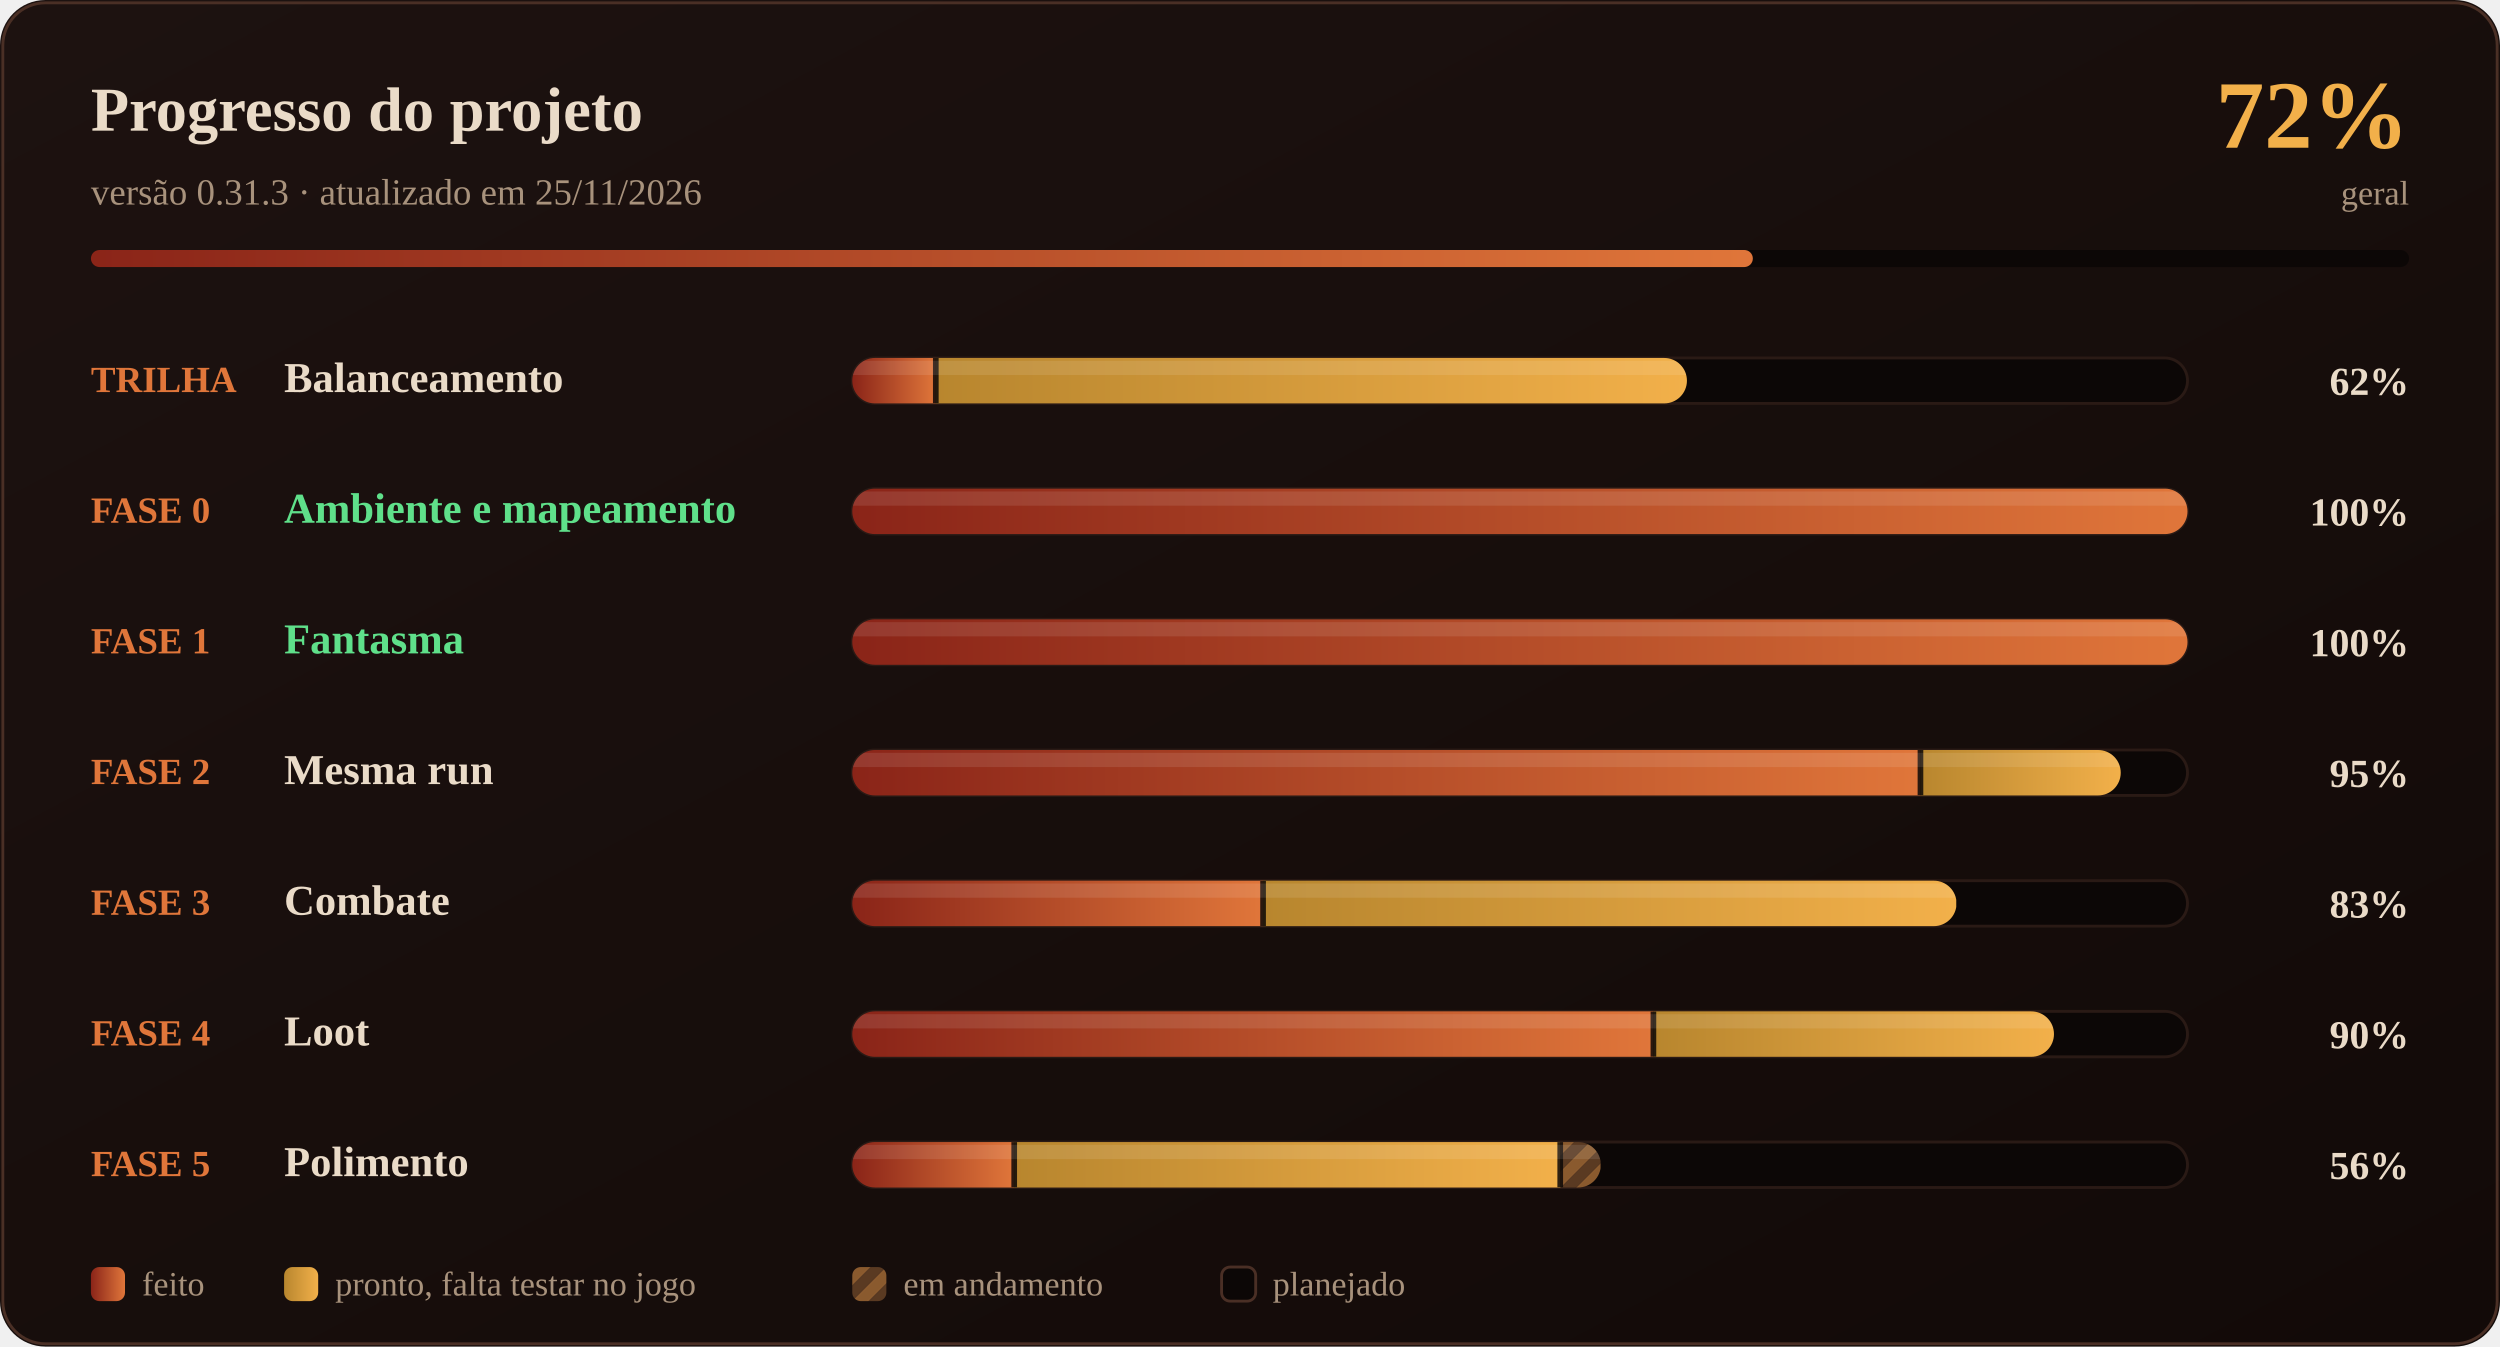
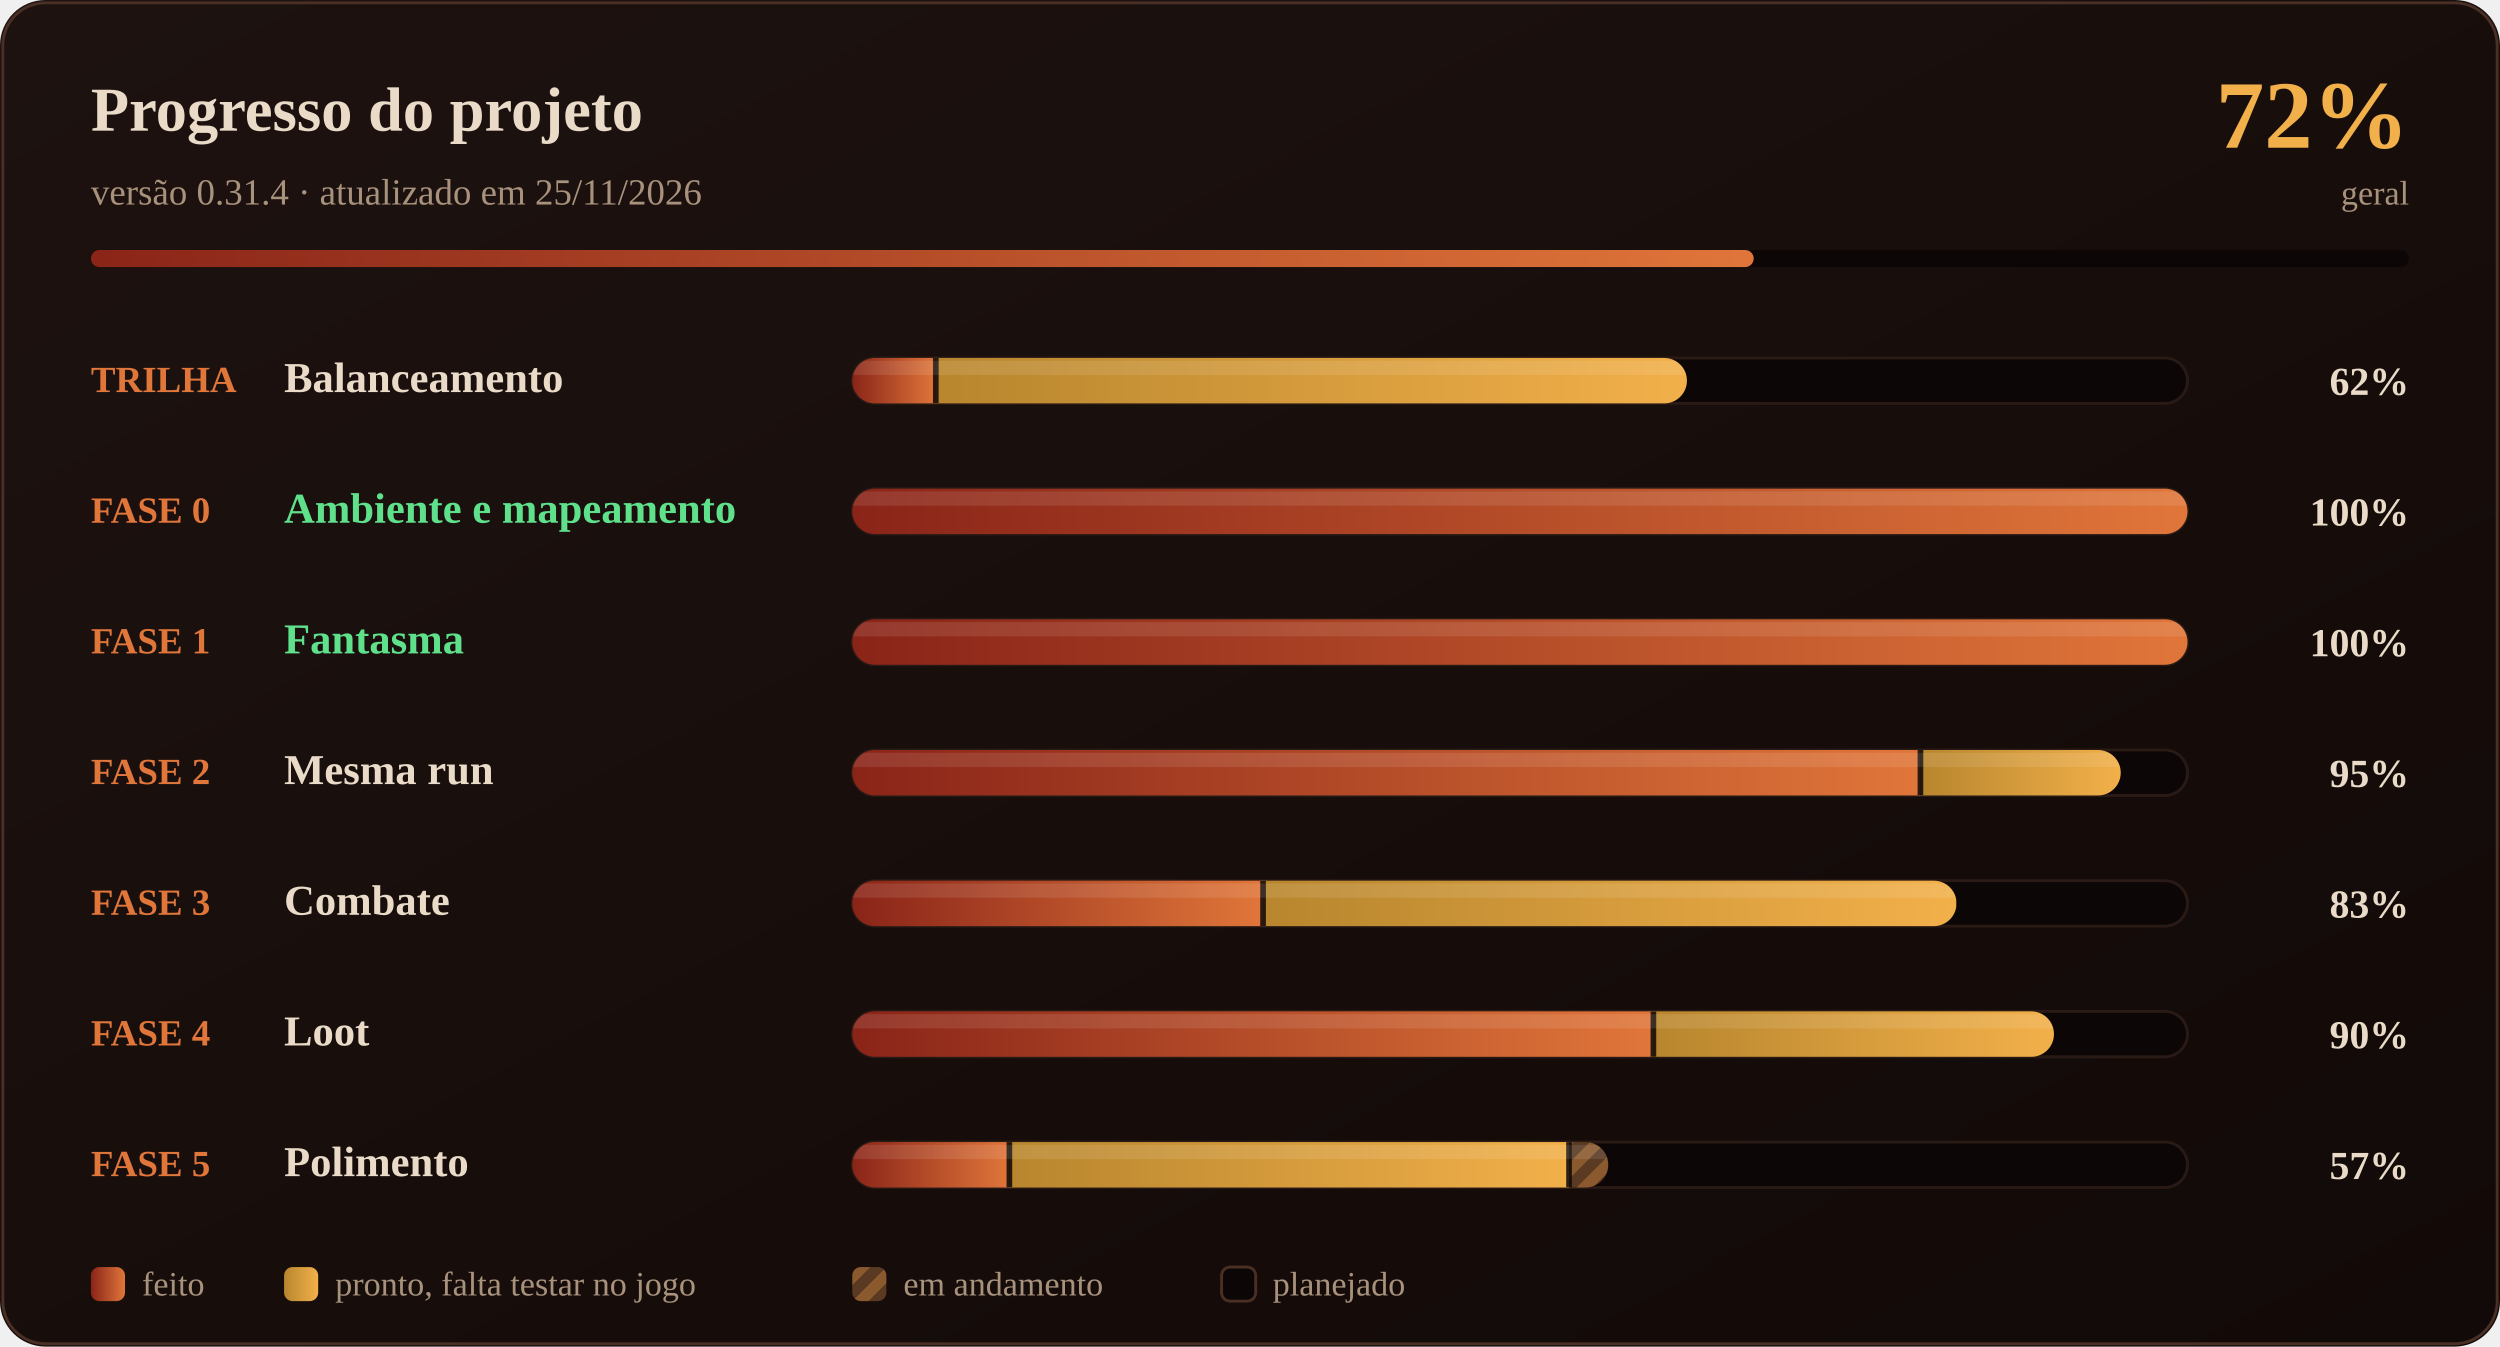
<svg xmlns="http://www.w3.org/2000/svg" width="880" height="474" viewBox="0 0 880 474" font-family="Georgia, 'Times New Roman', serif">
  <defs>
    <linearGradient id="fundo" x1="0" y1="0" x2="1" y2="1">
      <stop offset="0" stop-color="#1d1210" />
      <stop offset="1" stop-color="#120a08" />
    </linearGradient>
    <linearGradient id="fogo" x1="0" y1="0" x2="1" y2="0">
      <stop offset="0" stop-color="#8a2418" />
      <stop offset="1" stop-color="#e0763a" />
    </linearGradient>
    <linearGradient id="teste" x1="0" y1="0" x2="1" y2="0">
      <stop offset="0" stop-color="#b8862e" />
      <stop offset="1" stop-color="#f2b04a" />
    </linearGradient>
    <pattern id="andamento" width="8" height="8" patternUnits="userSpaceOnUse" patternTransform="rotate(45)">
      <rect width="8" height="8" fill="#5a3a22" />
      <rect width="4" height="8" fill="#8a5a2e" />
    </pattern>
  </defs>
  <rect width="880" height="474" rx="16" fill="url(#fundo)" />
  <rect x="1" y="1" width="878" height="472" rx="15" fill="none" stroke="#4a2f25" />
  <text x="32" y="46" fill="#eadbc8" font-size="22" font-weight="700">Progresso do projeto</text>
-   <text x="32" y="72" fill="#a8927c" font-size="13">versão 0.31.3 · atualizado em 25/11/2026</text>
+   <text x="32" y="72" fill="#a8927c" font-size="13">versão 0.31.4 · atualizado em 25/11/2026</text>
  <text x="848" y="52" fill="#f2b04a" font-size="34" font-weight="800" text-anchor="end">72%</text>
  <text x="848" y="72" fill="#a8927c" font-size="12" text-anchor="end">geral</text>
  <rect x="32" y="88" width="816" height="6" rx="3" fill="#0c0706" />
-   <rect x="32" y="88" width="585.0" height="6" rx="3" fill="url(#fogo)" />
+   <rect x="32" y="88" width="585.3" height="6" rx="3" fill="url(#fogo)" />
  <text x="32" y="138" fill="#e0763a" font-size="13" font-weight="700">TRILHA</text>
  <text x="100" y="138" fill="#eadbc8" font-size="15" font-weight="600">Balanceamento</text>
  <rect x="300" y="126" width="470" height="16" rx="8" fill="#0c0706" stroke="#2a1a15" />
  <clipPath id="barra0">
    <rect x="300" y="126" width="293.8" height="16" rx="8" />
  </clipPath>
  <g clip-path="url(#barra0)">
    <rect x="300.0" y="126" width="29.4" height="16" fill="url(#fogo)" />
    <rect x="329.4" y="126" width="264.4" height="16" fill="url(#teste)" />
    <rect x="328.4" y="126" width="2" height="16" fill="#0c0706" opacity="0.85" />
    <rect x="300" y="127" width="293.8" height="5" fill="#fff" opacity="0.10" />
  </g>
  <text x="848" y="139" fill="#eadbc8" font-size="14" font-weight="700" text-anchor="end">62%</text>
  <text x="32" y="184" fill="#e0763a" font-size="13" font-weight="700">FASE 0</text>
  <text x="100" y="184" fill="#5fe08a" font-size="15" font-weight="600">Ambiente e mapeamento</text>
  <rect x="300" y="172" width="470" height="16" rx="8" fill="#0c0706" stroke="#2a1a15" />
  <clipPath id="barra1">
    <rect x="300" y="172" width="470.0" height="16" rx="8" />
  </clipPath>
  <g clip-path="url(#barra1)">
    <rect x="300.0" y="172" width="470.0" height="16" fill="url(#fogo)" />
    <rect x="300" y="173" width="470.0" height="5" fill="#fff" opacity="0.10" />
  </g>
  <text x="848" y="185" fill="#eadbc8" font-size="14" font-weight="700" text-anchor="end">100%</text>
  <text x="32" y="230" fill="#e0763a" font-size="13" font-weight="700">FASE 1</text>
  <text x="100" y="230" fill="#5fe08a" font-size="15" font-weight="600">Fantasma</text>
  <rect x="300" y="218" width="470" height="16" rx="8" fill="#0c0706" stroke="#2a1a15" />
  <clipPath id="barra2">
    <rect x="300" y="218" width="470.0" height="16" rx="8" />
  </clipPath>
  <g clip-path="url(#barra2)">
    <rect x="300.0" y="218" width="470.0" height="16" fill="url(#fogo)" />
    <rect x="300" y="219" width="470.0" height="5" fill="#fff" opacity="0.10" />
  </g>
  <text x="848" y="231" fill="#eadbc8" font-size="14" font-weight="700" text-anchor="end">100%</text>
  <text x="32" y="276" fill="#e0763a" font-size="13" font-weight="700">FASE 2</text>
  <text x="100" y="276" fill="#eadbc8" font-size="15" font-weight="600">Mesma run</text>
  <rect x="300" y="264" width="470" height="16" rx="8" fill="#0c0706" stroke="#2a1a15" />
  <clipPath id="barra3">
    <rect x="300" y="264" width="446.5" height="16" rx="8" />
  </clipPath>
  <g clip-path="url(#barra3)">
    <rect x="300.0" y="264" width="376.0" height="16" fill="url(#fogo)" />
    <rect x="676.0" y="264" width="70.5" height="16" fill="url(#teste)" />
    <rect x="675.0" y="264" width="2" height="16" fill="#0c0706" opacity="0.85" />
    <rect x="300" y="265" width="446.5" height="5" fill="#fff" opacity="0.10" />
  </g>
  <text x="848" y="277" fill="#eadbc8" font-size="14" font-weight="700" text-anchor="end">95%</text>
  <text x="32" y="322" fill="#e0763a" font-size="13" font-weight="700">FASE 3</text>
  <text x="100" y="322" fill="#eadbc8" font-size="15" font-weight="600">Combate</text>
  <rect x="300" y="310" width="470" height="16" rx="8" fill="#0c0706" stroke="#2a1a15" />
  <clipPath id="barra4">
    <rect x="300" y="310" width="388.7" height="16" rx="8" />
  </clipPath>
  <g clip-path="url(#barra4)">
    <rect x="300.0" y="310" width="144.6" height="16" fill="url(#fogo)" />
    <rect x="444.6" y="310" width="244.0" height="16" fill="url(#teste)" />
    <rect x="443.6" y="310" width="2" height="16" fill="#0c0706" opacity="0.85" />
    <rect x="300" y="311" width="388.7" height="5" fill="#fff" opacity="0.10" />
  </g>
  <text x="848" y="323" fill="#eadbc8" font-size="14" font-weight="700" text-anchor="end">83%</text>
  <text x="32" y="368" fill="#e0763a" font-size="13" font-weight="700">FASE 4</text>
  <text x="100" y="368" fill="#eadbc8" font-size="15" font-weight="600">Loot</text>
  <rect x="300" y="356" width="470" height="16" rx="8" fill="#0c0706" stroke="#2a1a15" />
  <clipPath id="barra5">
    <rect x="300" y="356" width="423.0" height="16" rx="8" />
  </clipPath>
  <g clip-path="url(#barra5)">
    <rect x="300.0" y="356" width="282.0" height="16" fill="url(#fogo)" />
    <rect x="582.0" y="356" width="141.0" height="16" fill="url(#teste)" />
    <rect x="581.0" y="356" width="2" height="16" fill="#0c0706" opacity="0.85" />
    <rect x="300" y="357" width="423.0" height="5" fill="#fff" opacity="0.10" />
  </g>
  <text x="848" y="369" fill="#eadbc8" font-size="14" font-weight="700" text-anchor="end">90%</text>
  <text x="32" y="414" fill="#e0763a" font-size="13" font-weight="700">FASE 5</text>
  <text x="100" y="414" fill="#eadbc8" font-size="15" font-weight="600">Polimento</text>
  <rect x="300" y="402" width="470" height="16" rx="8" fill="#0c0706" stroke="#2a1a15" />
  <clipPath id="barra6">
-     <rect x="300" y="402" width="263.5" height="16" rx="8" />
+     <rect x="300" y="402" width="266.1" height="16" rx="8" />
  </clipPath>
  <g clip-path="url(#barra6)">
-     <rect x="300.0" y="402" width="57.0" height="16" fill="url(#fogo)" />
-     <rect x="357.0" y="402" width="192.3" height="16" fill="url(#teste)" />
-     <rect x="356.0" y="402" width="2" height="16" fill="#0c0706" opacity="0.85" />
-     <rect x="549.2" y="402" width="14.2" height="16" fill="url(#andamento)" />
-     <rect x="548.2" y="402" width="2" height="16" fill="#0c0706" opacity="0.85" />
-     <rect x="300" y="403" width="263.5" height="5" fill="#fff" opacity="0.10" />
+     <rect x="300.0" y="402" width="55.3" height="16" fill="url(#fogo)" />
+     <rect x="355.3" y="402" width="197.0" height="16" fill="url(#teste)" />
+     <rect x="354.3" y="402" width="2" height="16" fill="#0c0706" opacity="0.85" />
+     <rect x="552.3" y="402" width="13.8" height="16" fill="url(#andamento)" />
+     <rect x="551.3" y="402" width="2" height="16" fill="#0c0706" opacity="0.85" />
+     <rect x="300" y="403" width="266.1" height="5" fill="#fff" opacity="0.10" />
  </g>
-   <text x="848" y="415" fill="#eadbc8" font-size="14" font-weight="700" text-anchor="end">56%</text>
+   <text x="848" y="415" fill="#eadbc8" font-size="14" font-weight="700" text-anchor="end">57%</text>
  <rect x="32" y="446" width="12" height="12" rx="3" fill="url(#fogo)" />
  <text x="50" y="456" fill="#a8927c" font-size="12">feito</text>
  <rect x="100" y="446" width="12" height="12" rx="3" fill="url(#teste)" />
  <text x="118" y="456" fill="#a8927c" font-size="12">pronto, falta testar no jogo</text>
  <rect x="300" y="446" width="12" height="12" rx="3" fill="url(#andamento)" />
  <text x="318" y="456" fill="#a8927c" font-size="12">em andamento</text>
  <rect x="430" y="446" width="12" height="12" rx="3" fill="#0c0706" stroke="#4a2f25" />
  <text x="448" y="456" fill="#a8927c" font-size="12">planejado</text>
</svg>
